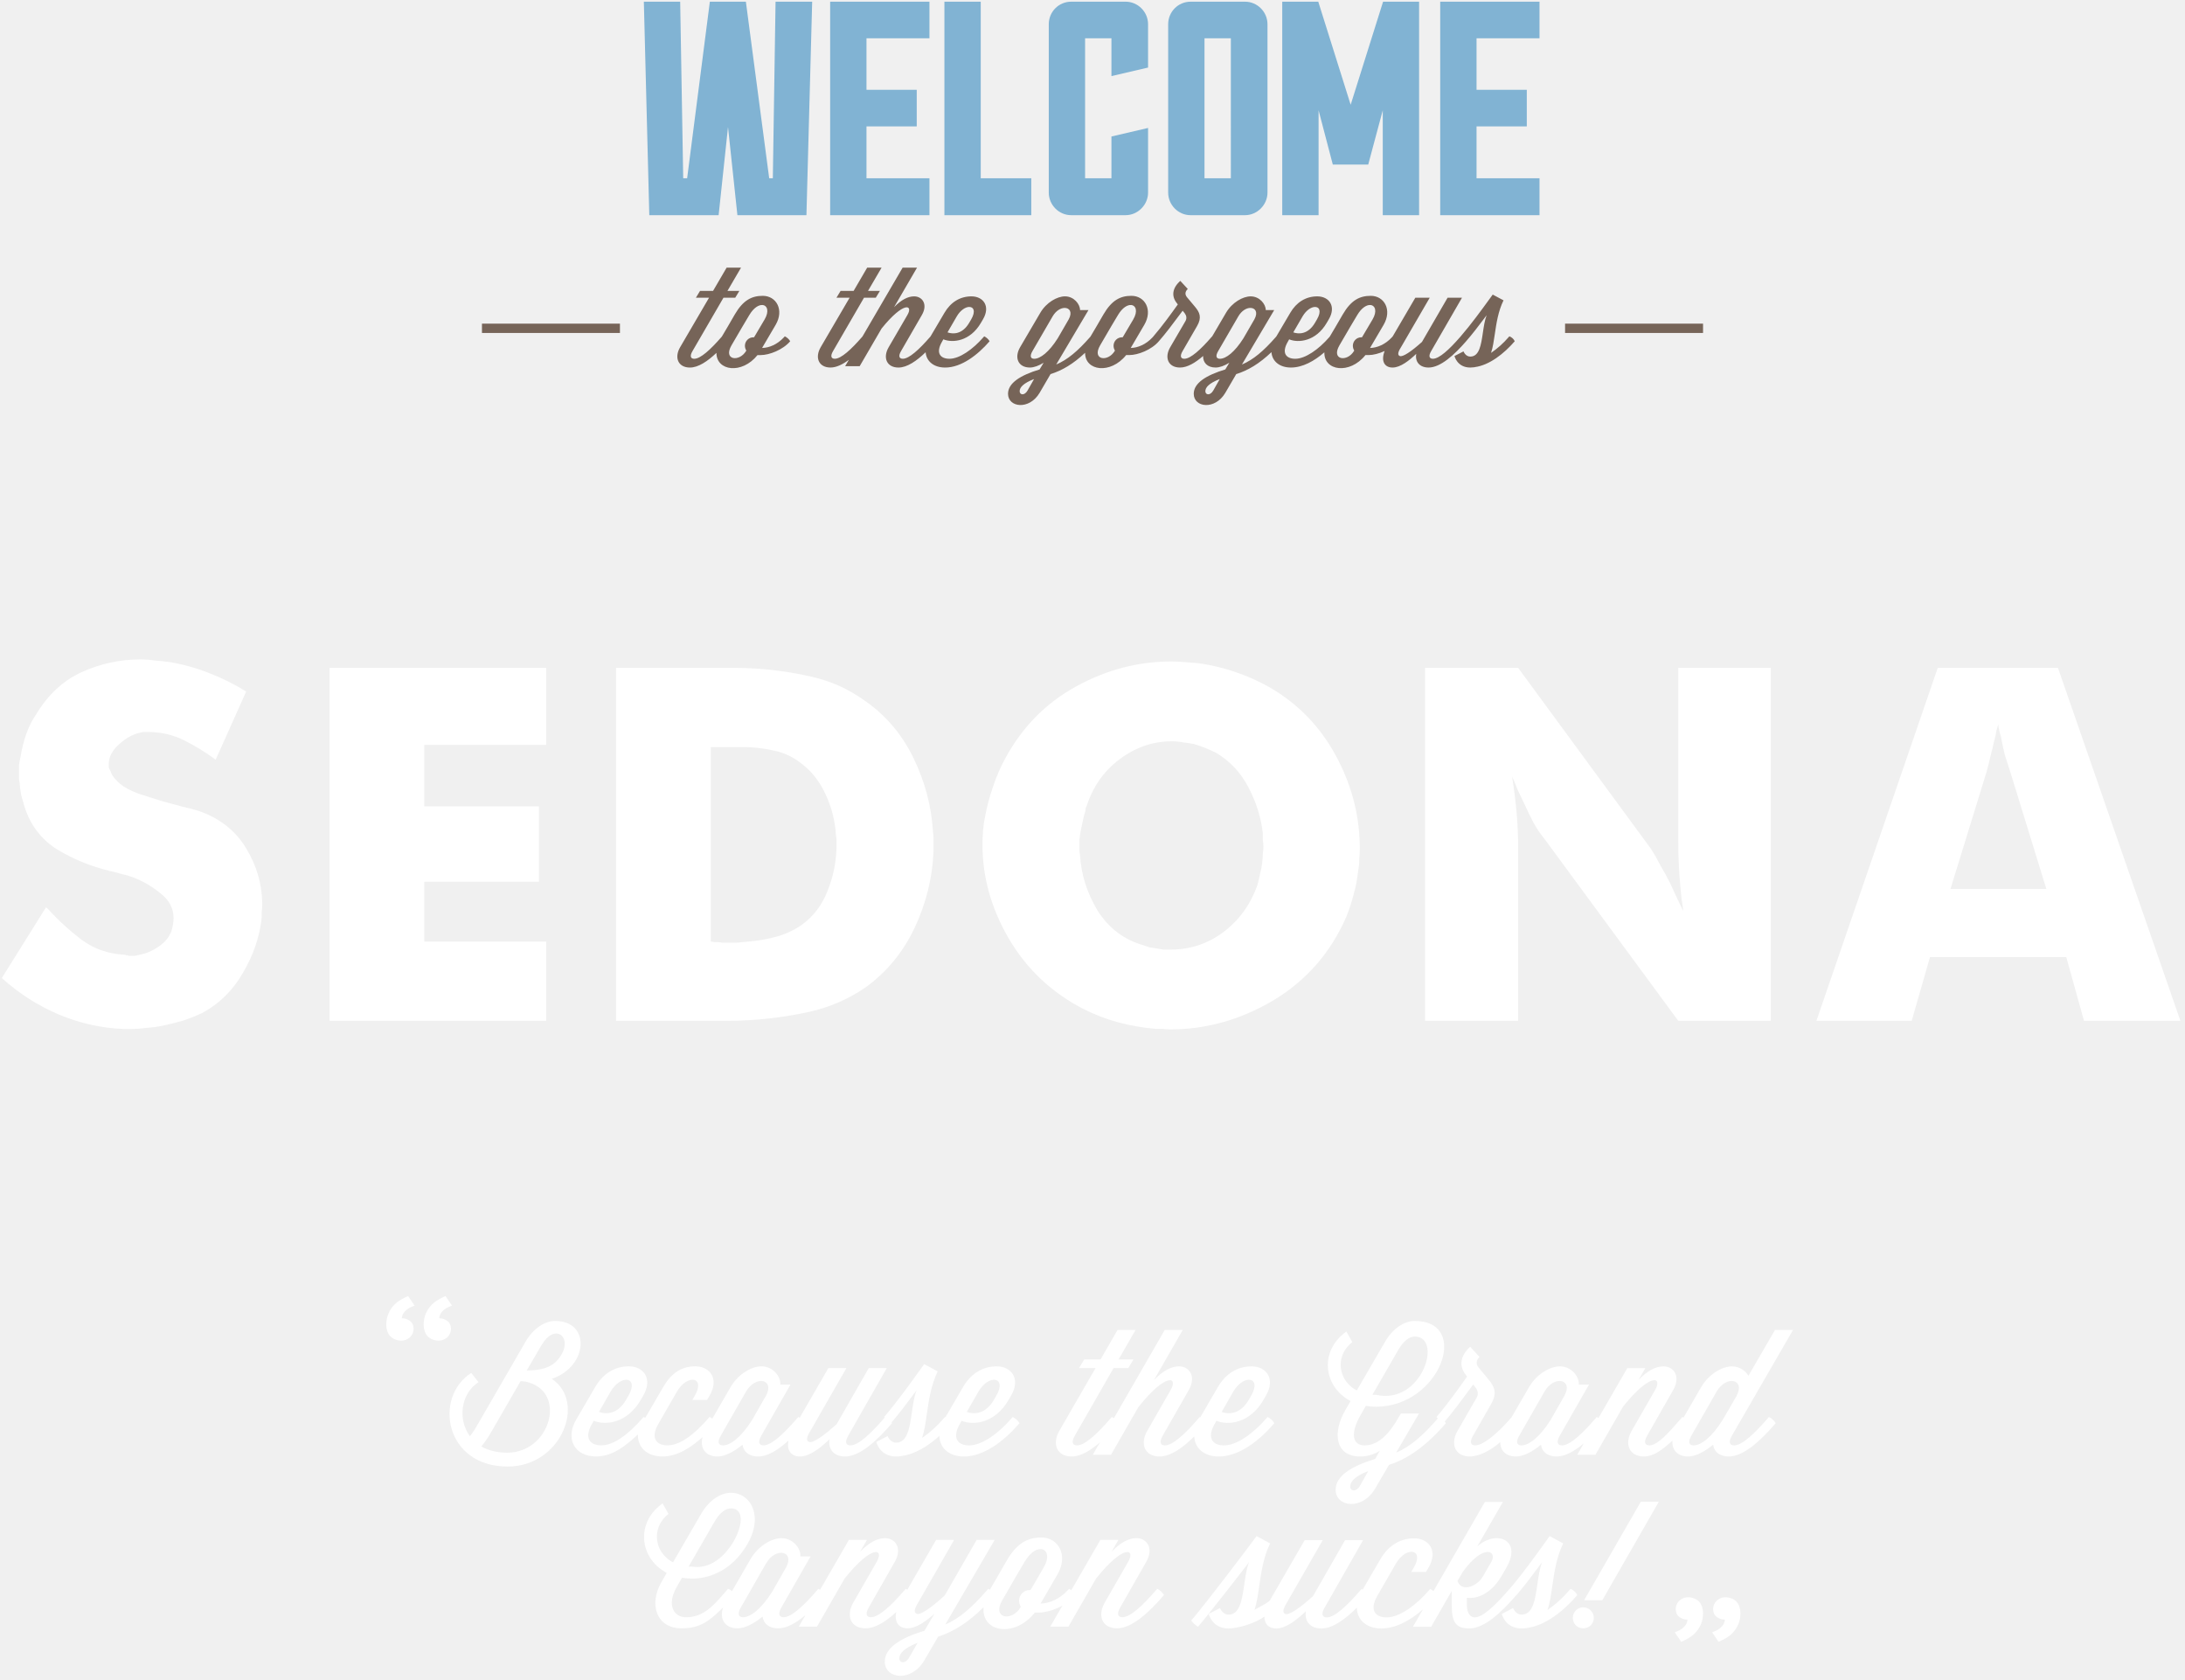
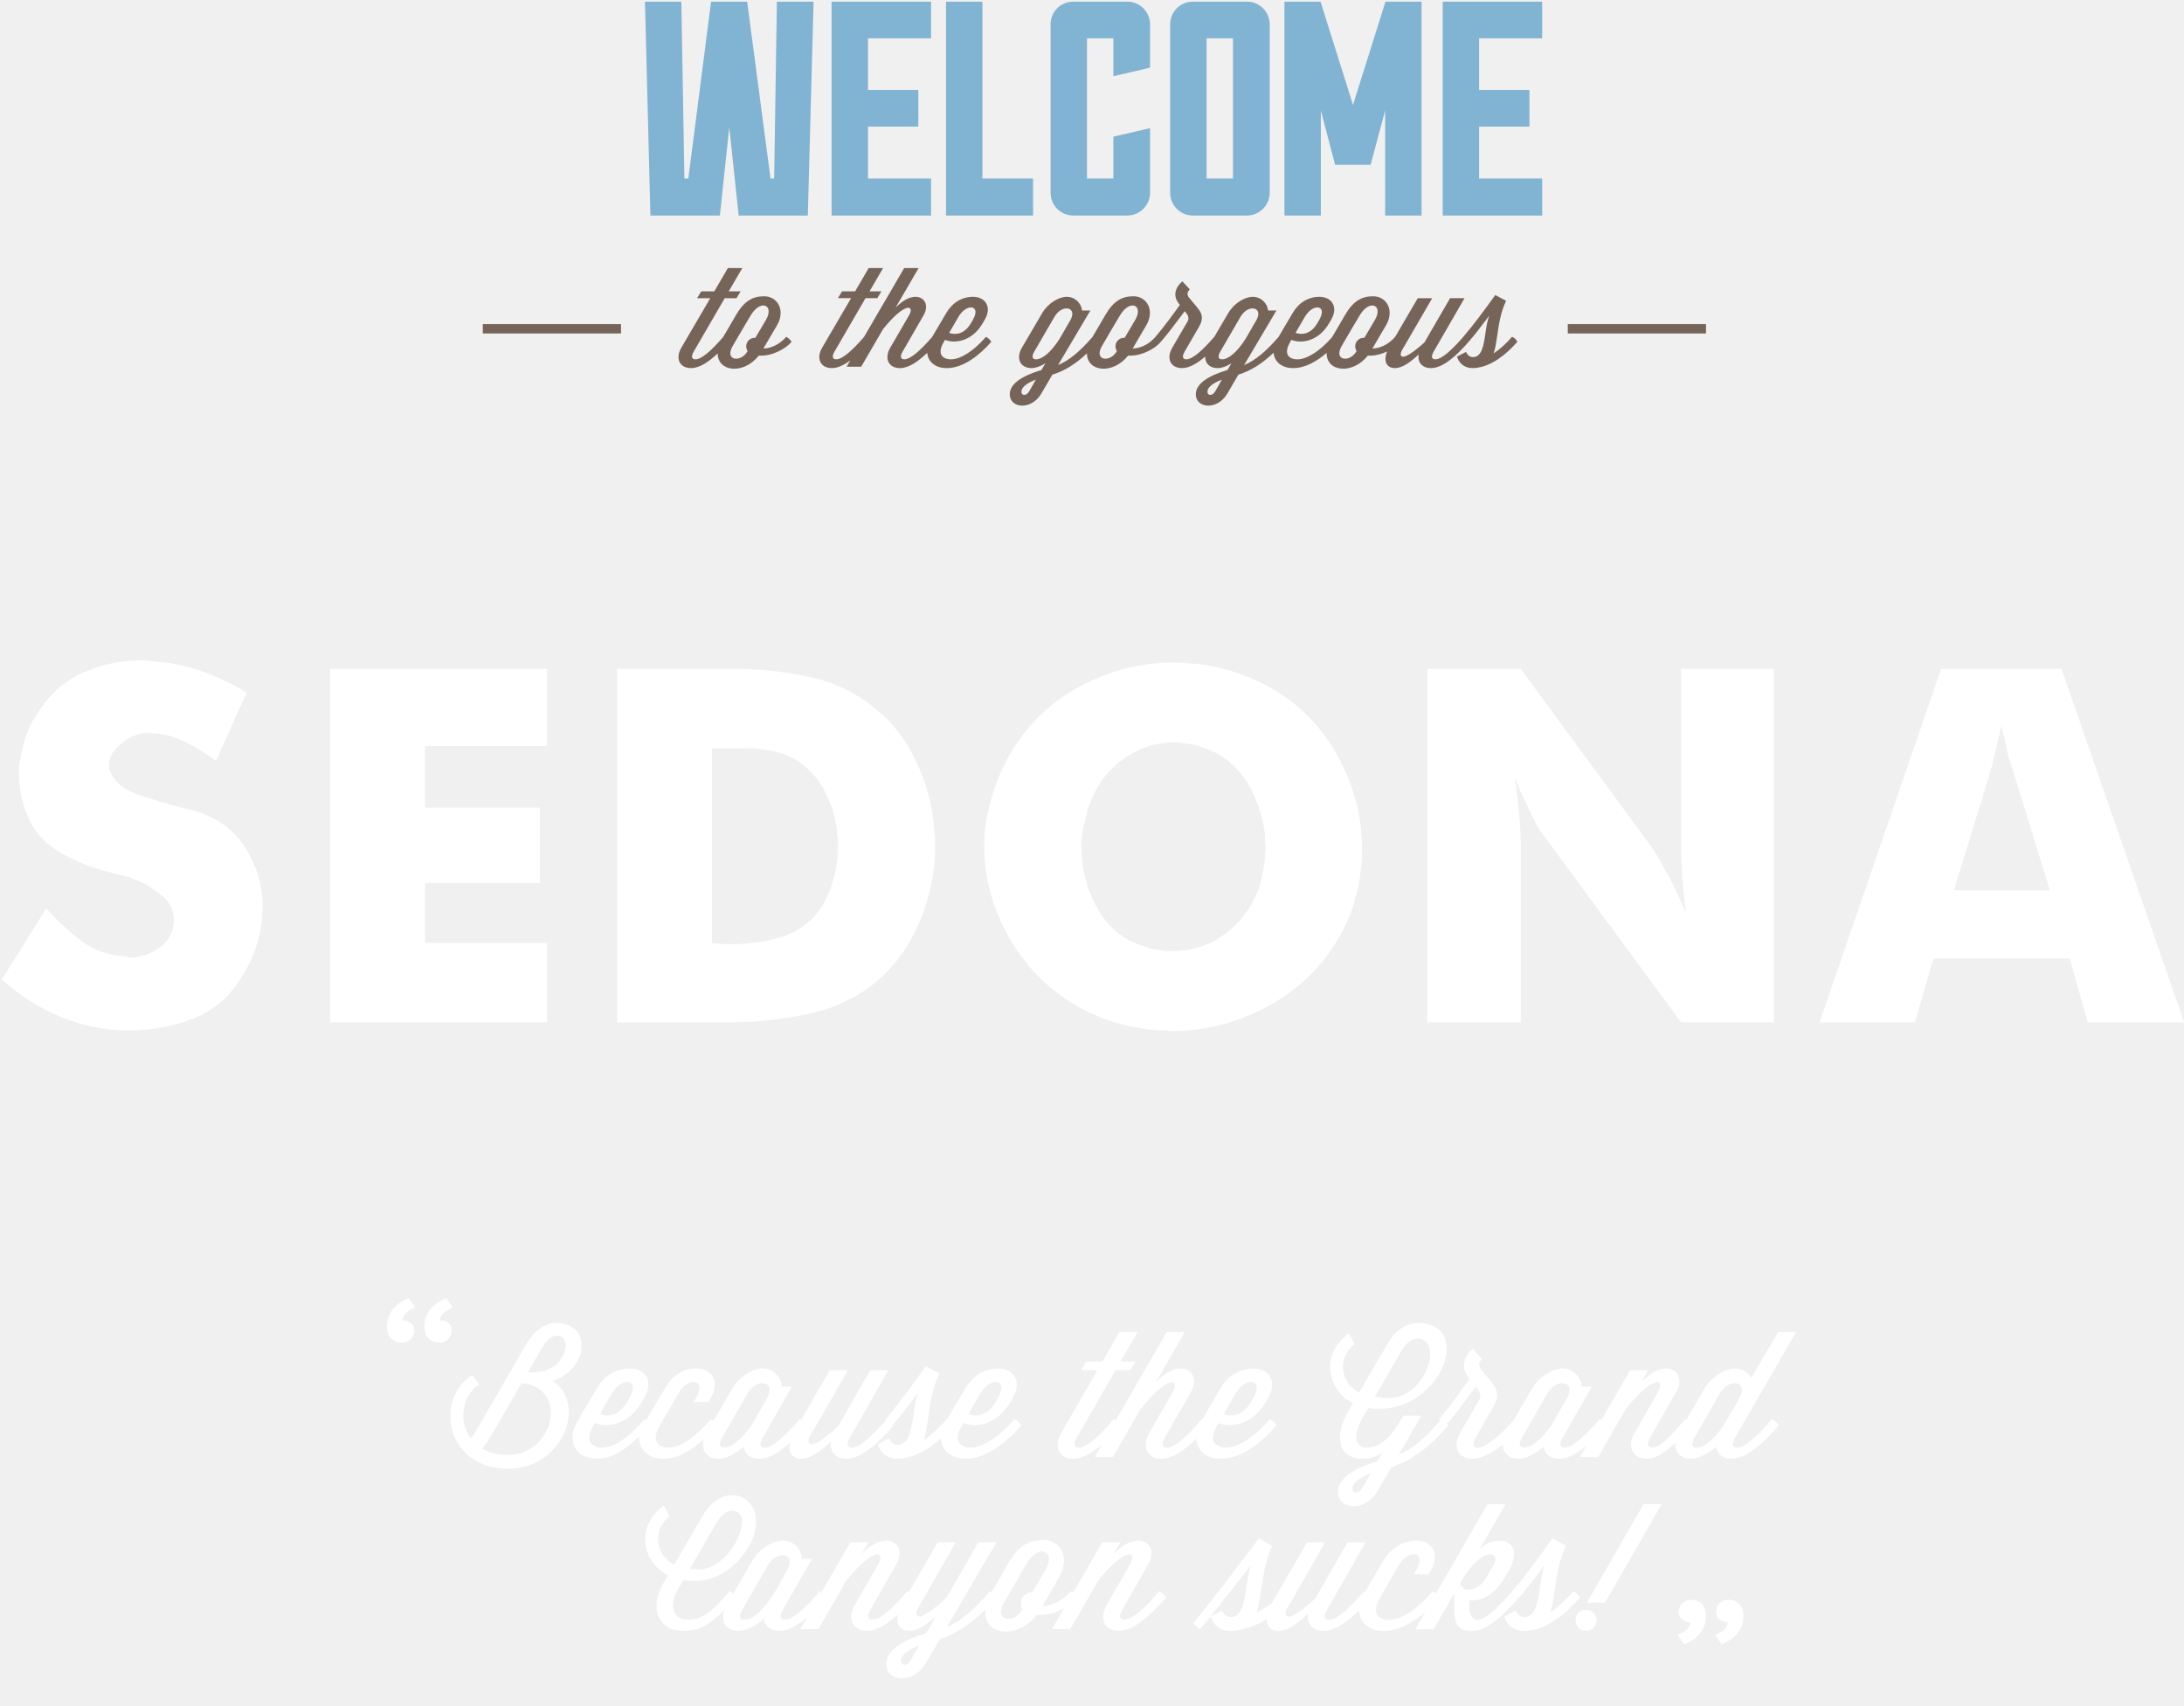
- <svg xmlns="http://www.w3.org/2000/svg" width="458" height="352" viewBox="0 0 458 352" fill="none">
+ <svg xmlns="http://www.w3.org/2000/svg" width="457" height="357" viewBox="0 0 457 357" fill="none">
  <path fill-rule="evenodd" clip-rule="evenodd" d="M181.774 56.09L178.929 60.967H176.2L175.33 62.401H178.087L172.018 72.784C170.741 74.992 171.642 77.03 174.08 77.03C175.303 77.03 176.618 76.393 177.933 75.409L177.155 76.743H180.201L184.789 68.856C189.433 63.089 191.495 63.836 190.188 66.046L186.268 72.786C184.99 74.996 185.891 77.034 188.329 77.034C190.125 77.034 192.117 75.664 194.022 73.829C194.168 75.686 195.689 77.034 198.112 77.034C201.535 77.034 204.932 74.394 207.428 71.526C207.231 71.123 206.709 70.665 206.302 70.493L206.099 70.719C203.921 73.216 201.135 75.194 199.017 75.194C197.157 75.194 196.053 74.048 197.447 71.639L197.737 71.119C199.683 71.924 203.341 71.55 205.605 67.679L206.042 66.932C207.667 64.179 206.1 62.114 203.632 62.114C201.193 62.114 199.249 63.377 197.972 65.555L195.042 70.52L194.866 70.72C192.689 73.214 190.571 75.192 189.235 75.192C188.569 75.192 188.189 74.732 188.885 73.557L193.24 66.014C194.546 63.749 193.3 62.114 191.616 62.114C190.309 62.114 188.914 62.831 187.406 64.379L192.224 56.09H189.205L180.782 70.528L180.612 70.718C178.436 73.214 176.315 75.192 174.979 75.192C174.312 75.192 173.935 74.732 174.633 73.557L181.105 62.399H183.572L184.444 60.966H181.948L184.793 56.091L181.774 56.09ZM149.465 60.969L152.31 56.094H155.329L152.483 60.967H154.982L154.11 62.403H151.645L145.169 73.561C144.472 74.736 144.85 75.196 145.517 75.196C146.852 75.196 148.974 73.217 151.15 70.721L151.306 70.545L152.543 68.455L154.023 65.902C155.765 62.918 157.563 62.002 159.885 62.002C162.731 62.002 164.414 64.955 162.586 68.082L159.741 72.928C161.252 72.899 162.935 72.184 164.299 70.721L164.504 70.493C164.91 70.665 165.432 71.122 165.632 71.526C164.092 73.332 161.248 74.422 159.448 74.422H158.782C155.513 78.506 150.166 77.763 150.172 73.961C148.306 75.73 146.369 77.034 144.615 77.034C142.177 77.034 141.276 74.996 142.554 72.787L148.622 62.404H145.865L146.735 60.969H149.465ZM160.263 66.967C161.291 65.225 160.825 64.02 159.841 63.93C159.076 63.86 157.998 64.466 157.071 66.022L155.62 68.459L153.326 72.387C151.526 75.484 154.983 75.943 156.405 73.533L156.435 73.477C156.26 73.189 156.144 72.844 156.144 72.473C156.144 71.498 156.927 70.694 157.914 70.694H158.059L160.263 66.967ZM203.575 66.936C204.587 65.192 204.055 64.275 203.086 64.332V64.333C202.334 64.377 201.317 65.011 200.554 66.303L198.608 69.66C199.741 70.062 201.688 70.12 203.138 67.682L203.575 66.936ZM247.404 58.869C245.69 60.389 245.546 62.083 246.621 63.459L246.883 63.803L246.821 63.89C245.492 65.746 243.718 68.225 241.773 70.487L241.775 70.49L241.572 70.719C240.207 72.18 238.526 72.899 237.014 72.928L239.857 68.08C241.687 64.954 240.004 62 237.157 62C234.837 62 233.037 62.918 231.297 65.9L229.813 68.453L228.575 70.545L228.421 70.721C225.924 73.561 223.778 75.392 221.396 76.397L228.159 64.983H226.389C226.389 63.749 225.113 62.113 223.225 62.113C221.601 62.113 219.335 63.378 218.057 65.557L213.819 72.784C212.541 74.992 213.441 77.03 215.879 77.03C216.722 77.03 217.739 76.656 218.756 76.026L217.913 77.43C213.849 78.663 211.293 80.298 211.293 82.536C211.293 85.405 215.735 86.007 217.913 82.336L220.205 78.406C222.621 77.663 224.988 76.259 227.445 73.942C227.424 77.759 232.782 78.509 236.055 74.418H236.723C238.523 74.418 241.368 73.329 242.907 71.522C244.356 69.858 245.487 68.367 247.897 65.127L248.302 65.616C248.679 66.103 248.827 66.706 248.477 67.307L245.284 72.786C244.004 74.996 244.905 77.032 247.345 77.032C248.875 77.032 250.549 76.037 252.187 74.61C252.137 75.996 253.074 77.032 254.806 77.032C255.646 77.032 256.663 76.659 257.68 76.028L256.838 77.43C252.773 78.663 250.222 80.298 250.222 82.536C250.222 85.405 254.662 86.006 256.838 82.336L259.13 78.406C261.59 77.648 264 76.2 266.507 73.807C266.643 75.675 268.165 77.032 270.597 77.032C273.055 77.032 275.496 75.669 277.601 73.842C277.484 77.747 282.911 78.545 286.213 74.42H286.881C287.826 74.42 289.056 74.112 290.238 73.567C289.425 75.64 290.172 77.032 291.899 77.032C293.555 77.032 295.412 75.54 296.863 74.164C296.573 75.769 297.53 77.032 299.447 77.032C301.943 77.032 304.817 74.395 307.315 71.526L307.313 71.524C308.668 69.98 309.896 68.348 310.883 67.038L310.883 67.038C311.143 66.692 311.387 66.369 311.611 66.076C311.211 67.116 311.017 68.435 310.827 69.728C310.452 72.283 310.091 74.736 308.185 74.736C307.169 74.736 306.765 73.646 306.765 73.646L304.875 74.621C304.875 74.621 305.426 77.033 308.185 77.033C308.453 77.033 308.697 77.007 308.959 76.98L309.025 76.973C309.04 76.973 309.055 76.966 309.071 76.96C309.086 76.953 309.101 76.946 309.116 76.946C312.192 76.546 315.24 74.136 317.504 71.526C317.331 71.067 316.808 70.608 316.374 70.492L316.171 70.721C315.106 71.953 313.886 73.042 312.541 73.961C312.916 72.847 313.113 71.5 313.326 70.043C313.657 67.785 314.025 65.265 315.155 62.947L312.891 61.742C312.66 62.055 312.379 62.443 312.056 62.888C310.633 64.851 308.41 67.918 306.185 70.49V70.492L305.982 70.721C303.806 73.217 301.687 75.193 300.351 75.193C299.684 75.193 299.306 74.734 300.004 73.559L306.448 62.401H303.428L298.058 71.666C295.765 73.73 293.996 74.878 293.414 74.619C292.714 74.328 293.313 73.343 293.705 72.699C293.736 72.649 293.765 72.6 293.792 72.555L299.685 62.403H296.665L291.931 70.495L291.732 70.721C290.368 72.184 288.685 72.901 287.174 72.931L290.019 68.082C291.847 64.955 290.169 62.002 287.32 62.002C284.997 62.002 283.197 62.92 281.456 65.905L279.974 68.455L278.737 70.545L278.582 70.723C276.406 73.219 273.618 75.196 271.499 75.196C269.641 75.196 268.539 74.05 269.932 71.641L270.222 71.123C272.166 71.927 275.826 71.553 278.089 67.68L278.527 66.934C280.15 64.18 278.585 62.115 276.117 62.115C273.677 62.115 271.73 63.38 270.454 65.559L267.528 70.524L267.353 70.721C264.854 73.561 262.708 75.394 260.325 76.399L267.089 64.983H265.317C265.317 63.749 264.04 62.115 262.153 62.115C260.528 62.115 258.264 63.378 256.986 65.557L254.09 70.494L254.082 70.49L253.879 70.72C251.703 73.215 249.581 75.194 248.245 75.194C247.578 75.194 247.203 74.734 247.899 73.559L250.917 68.339C251.962 66.532 251.468 65.469 250.48 64.293L248.797 62.283C248.362 61.738 248.362 61.137 248.972 60.563L247.404 58.869ZM237.534 66.967C238.561 65.225 238.094 64.019 237.11 63.929V63.93C236.346 63.86 235.27 64.466 234.342 66.022L232.889 68.459L230.597 72.387C228.797 75.484 232.253 75.943 233.675 73.533L233.703 73.477C233.529 73.189 233.413 72.844 233.413 72.473C233.413 71.498 234.197 70.694 235.183 70.694H235.33L237.534 66.967ZM287.268 63.929C288.252 64.019 288.721 65.225 287.694 66.967L285.488 70.694H285.341C284.355 70.694 283.573 71.498 283.573 72.473C283.573 72.844 283.689 73.189 283.862 73.477L283.832 73.533C282.411 75.943 278.957 75.484 280.757 72.387L283.049 68.459L284.5 66.022C285.427 64.466 286.503 63.86 287.268 63.93V63.929ZM276.053 66.936C277.065 65.193 276.536 64.277 275.568 64.334V64.335C274.816 64.379 273.798 65.013 273.036 66.305L271.088 69.66C272.221 70.062 274.167 70.12 275.618 67.682L276.053 66.936ZM223.165 64.535C224.188 64.529 224.843 65.419 224.01 66.935L221.718 70.895C219.888 73.792 218.058 75.195 216.78 75.195C216.113 75.195 215.735 74.736 216.431 73.561L220.643 66.305C221.353 65.088 222.37 64.54 223.165 64.535ZM262.933 66.935C263.766 65.419 263.111 64.529 262.088 64.535C261.293 64.54 260.276 65.088 259.566 66.305L255.356 73.561C254.662 74.736 255.038 75.195 255.705 75.195C256.981 75.195 258.813 73.792 260.641 70.895L262.933 66.935ZM216.75 79.443L216.749 79.444C214.459 80.332 213.732 81.22 213.732 81.994C213.732 82.797 214.748 82.968 215.386 81.85L216.749 79.444L216.75 79.444V79.443ZM255.674 79.444L255.675 79.443V79.444L255.674 79.444ZM255.674 79.444L254.313 81.85C253.673 82.968 252.657 82.797 252.657 81.994C252.657 81.22 253.383 80.332 255.674 79.444ZM101.025 67.831H129.947V69.781H101.025V67.831ZM356.977 67.831H328.055V69.781H356.977V67.831Z" fill="#766458" />
  <path fill-rule="evenodd" clip-rule="evenodd" d="M194.824 37.364V45.1H174.008V0.353H194.824V8.023H181.624V18.827H192.159V26.497H181.624V37.363L194.824 37.364ZM216.17 45.1V37.364L205.573 37.363V0.353H197.957V45.1H216.17ZM322.7 45.1V37.364H309.499V26.497H320.034V18.827H309.499V8.024H322.7V0.353H301.884V45.1H322.7ZM297.459 0.354H289.908L283.115 21.959L276.324 0.354H268.772V45.101H276.389V23.111L279.371 34.489H286.796L289.843 23.111V45.101H297.459V0.354ZM257.999 8.024H252.476V37.364H258L257.999 8.024ZM265.679 5.085C265.679 2.463 263.521 0.354 260.981 0.354L249.557 0.355C246.957 0.355 244.861 2.464 244.861 5.085V40.37C244.861 42.927 246.957 45.1 249.557 45.1H260.981C263.521 45.1 265.679 42.927 265.679 40.37V5.085ZM232.971 28.606L240.649 26.816V40.368C240.649 42.925 238.492 45.098 235.953 45.098H224.528C221.928 45.098 219.833 42.925 219.833 40.368V5.084C219.833 2.462 221.928 0.354 224.528 0.354H235.951C238.491 0.354 240.648 2.462 240.648 5.084V14.161L232.97 15.951V8.023H227.448V37.363H232.97L232.971 28.606ZM170.241 0.354H162.564L161.994 37.364H161.232L156.344 0.354H148.792L144.032 37.364H143.208L142.573 0.354H134.957L136.099 45.1H150.632L152.599 26.626L154.567 45.1H169.037L170.241 0.354Z" fill="#81B3D3" />
  <path fill-rule="evenodd" clip-rule="evenodd" d="M9.673 190.115C9.75 190.193 9.789 190.27 9.789 190.348C9.867 190.348 9.944 190.386 10.021 190.464C12.111 192.786 14.473 194.954 17.105 196.967C19.737 198.902 22.757 199.947 26.163 200.102C26.241 200.102 26.318 200.142 26.395 200.219H26.744C26.821 200.219 26.899 200.257 26.976 200.335H28.253C28.641 200.257 28.989 200.18 29.299 200.102C30.54 199.869 31.724 199.396 32.783 198.709C33.943 198.012 34.834 197.16 35.453 196.154L35.686 195.689L35.918 195.225C36.073 194.683 36.189 194.18 36.267 193.715C36.344 193.251 36.383 192.825 36.383 192.438C36.383 190.348 35.453 188.606 33.596 187.212C31.864 185.769 29.901 184.631 27.789 183.844C26.995 183.551 26.179 183.318 25.35 183.148C24.622 182.928 23.886 182.734 23.144 182.567H22.912C22.834 182.49 22.757 182.451 22.68 182.451C18.915 181.533 15.312 180.045 11.996 178.038C8.666 175.948 6.383 172.967 5.144 169.096C4.901 168.286 4.669 167.473 4.447 166.657C4.288 165.773 4.172 164.882 4.099 163.987C4.028 163.721 3.989 163.448 3.983 163.173V160.386C4.06 159.767 4.176 159.148 4.331 158.528C4.571 156.947 4.96 155.391 5.492 153.883C6.034 152.335 6.731 150.941 7.582 149.703C10.06 145.599 13.234 142.657 17.105 140.877C21.054 139.096 25.157 138.206 29.415 138.206C30.422 138.206 31.428 138.283 32.435 138.438C33.523 138.516 34.607 138.632 35.686 138.786C38.51 139.261 41.274 140.04 43.931 141.109C46.718 142.193 49.273 143.47 51.596 144.941L45.209 159.225C43.125 157.681 40.91 156.321 38.589 155.161C36.267 153.999 33.751 153.419 31.041 153.419H30.111C28.331 153.651 26.667 154.464 25.118 155.857C23.57 157.173 22.796 158.606 22.796 160.154V160.851C22.873 161.083 22.989 161.315 23.144 161.548C23.299 162.09 23.57 162.593 23.957 163.058C24.344 163.522 24.77 163.948 25.234 164.335C26.086 165.032 27.324 165.69 28.951 166.309C30.576 166.851 32.28 167.393 34.061 167.935C35.531 168.322 36.963 168.709 38.357 169.096C39.751 169.406 40.912 169.716 41.841 170.026C46.176 171.574 49.428 174.167 51.596 177.806C53.763 181.367 54.886 185.161 54.963 189.186V189.767C54.963 190.232 54.925 190.697 54.847 191.161V192.438C54.383 196.464 53.067 200.296 50.899 203.935C48.809 207.574 45.983 210.361 42.422 212.297C41.1 212.918 39.743 213.461 38.357 213.922C36.973 214.307 35.579 214.656 34.177 214.968C33.027 215.199 31.863 215.354 30.693 215.432C29.577 215.584 28.452 215.661 27.325 215.664H26.047C21.402 215.51 16.835 214.503 12.344 212.644C7.854 210.709 3.867 208.154 0.384 204.98L9.673 190.115ZM225.567 143.869C219.219 147.353 214.264 152.386 210.703 158.966L210.702 158.965C209.679 160.861 208.824 162.842 208.147 164.887C207.462 166.859 206.919 168.877 206.522 170.926C206.289 172.011 206.134 173.055 206.057 174.061C205.98 175.068 205.941 176.075 205.941 177.081C205.941 183.894 207.799 190.475 211.515 196.823C215.231 203.094 220.341 207.933 226.844 211.339C229.212 212.565 231.704 213.538 234.276 214.242C236.864 214.931 239.506 215.397 242.173 215.636H243.683C244.222 215.713 244.765 215.752 245.309 215.752C252.895 215.752 260.135 213.7 267.025 209.597C273.915 205.417 278.986 199.572 282.237 192.062C282.845 190.55 283.349 188.998 283.747 187.417C284.205 185.823 284.516 184.191 284.676 182.54C284.831 181.765 284.909 180.991 284.909 180.217C284.986 179.365 285.025 178.552 285.025 177.778C285.025 171.354 283.515 165.198 280.496 159.314C277.477 153.353 273.219 148.592 267.722 145.03C265.173 143.407 262.445 142.082 259.593 141.082C256.849 140.086 254.007 139.386 251.115 138.992C250.186 138.914 249.219 138.837 248.212 138.759C247.283 138.682 246.354 138.643 245.425 138.643C238.535 138.643 231.915 140.385 225.567 143.869ZM298.712 213.95V139.976H318.222L346.093 177.95C346.813 179.075 347.472 180.238 348.067 181.434C348.771 182.608 349.429 183.809 350.041 185.034L351.435 188.054C351.899 189.06 352.364 190.027 352.828 190.956C352.755 190.138 352.639 189.324 352.48 188.518C352.403 187.744 352.325 186.931 352.248 186.079C352.09 184.495 351.974 182.908 351.899 181.318C351.819 179.655 351.78 177.989 351.783 176.324V139.976H371.176V213.95H351.783L323.68 175.744C322.906 174.815 322.17 173.731 321.474 172.493C320.77 171.161 320.111 169.805 319.5 168.428C319.05 167.453 318.586 166.485 318.106 165.525C317.747 164.585 317.359 163.655 316.945 162.738C317.332 165.138 317.642 167.577 317.874 170.054C318.106 172.531 318.216 175.009 318.222 177.486V213.95H298.712ZM406.172 139.976L380.74 213.95H400.714L404.546 200.595H433.114L436.83 213.95H457.036L431.372 139.976H406.172ZM408.844 186.311L416.392 161.808C416.699 160.733 416.971 159.649 417.205 158.556C417.521 157.445 417.792 156.322 418.017 155.189C418.094 155.034 418.134 154.918 418.134 154.84C418.134 154.686 418.172 154.531 418.25 154.376C418.327 153.911 418.405 153.485 418.482 153.098C418.637 152.634 418.753 152.208 418.83 151.821C418.908 152.208 418.985 152.634 419.063 153.098C419.14 153.486 419.256 153.911 419.411 154.376C419.653 155.659 419.924 156.937 420.224 158.208C420.6 159.412 420.987 160.612 421.385 161.808L428.934 186.311H408.844ZM263.542 185.559C263.774 184.785 263.968 183.972 264.122 183.12C264.355 182.269 264.51 181.417 264.587 180.565C264.665 180.024 264.703 179.482 264.703 178.94C264.781 178.398 264.819 177.894 264.819 177.43C264.819 176.963 264.78 176.497 264.703 176.036V174.643C264.316 171.313 263.31 168.101 261.683 165.004C260.058 161.907 257.813 159.507 254.948 157.804C254.174 157.417 253.4 157.069 252.626 156.759C251.852 156.449 251.077 156.179 250.303 155.946C249.535 155.792 248.76 155.676 247.981 155.598C247.216 155.444 246.438 155.366 245.658 155.365C241.71 155.365 238.071 156.605 234.742 159.082C231.413 161.559 229.09 164.849 227.774 168.952L227.542 169.417V169.881C227.303 170.604 227.109 171.341 226.962 172.088C226.807 172.785 226.652 173.52 226.497 174.294L226.265 175.92V178.359C226.265 178.591 226.303 178.862 226.381 179.172C226.613 183.275 227.851 187.185 230.097 190.901C232.419 194.539 235.594 196.939 239.619 198.101L241.013 198.565C241.477 198.643 241.981 198.72 242.523 198.797L243.916 199.03H245.31C249.413 199.03 253.09 197.83 256.342 195.43C259.671 192.952 262.071 189.662 263.542 185.559ZM169.541 212.092C173.799 211.162 177.747 209.459 181.386 206.982H181.387C185.877 203.73 189.322 199.55 191.722 194.44C194.122 189.33 195.438 184.027 195.671 178.53V175.627C195.671 175.162 195.632 174.698 195.554 174.234C195.245 168.968 193.89 163.859 191.49 158.904C189.09 153.95 185.722 149.963 181.387 146.944C178.023 144.485 174.189 142.746 170.123 141.834C166.097 140.905 161.993 140.324 157.813 140.092C156.652 140.014 155.452 139.976 154.213 139.976H129.129V213.95H152.935C154.175 213.95 155.414 213.911 156.651 213.834C160.986 213.602 165.283 213.022 169.541 212.092ZM148.986 197.343C149.218 197.343 149.451 197.382 149.683 197.459H150.496C150.806 197.459 151.076 197.499 151.309 197.576H154.444C155.296 197.498 156.109 197.421 156.883 197.343C158.887 197.19 160.87 196.84 162.805 196.298C164.741 195.756 166.483 194.943 168.031 193.859C170.509 192.079 172.328 189.679 173.489 186.659C174.721 183.595 175.352 180.323 175.347 177.021V176.091C175.347 175.782 175.309 175.472 175.231 175.163C175.079 172.23 174.369 169.353 173.141 166.685C171.902 163.898 170.199 161.692 168.031 160.065C166.441 158.767 164.574 157.853 162.573 157.395C160.592 156.924 158.569 156.652 156.534 156.582H148.986V197.343ZM69.076 139.975V213.949H114.482V197.343H88.934V184.801H112.973V169.007H88.934V156.117H114.482V139.975H69.076ZM351.423 336.358C351.31 336.649 351.253 336.941 351.253 337.235C351.253 337.953 351.5 338.504 351.993 338.884C352.488 339.268 353.063 339.458 353.713 339.458C353.689 339.839 353.589 340.176 353.409 340.468C353.23 340.759 353.001 341.016 352.733 341.228C352.466 341.441 352.179 341.621 351.876 341.767C351.572 341.912 351.298 342.029 351.048 342.119L352.398 344.109C352.431 344.093 352.464 344.077 352.496 344.062L352.526 344.048L352.582 344.022C352.644 343.993 352.706 343.966 352.768 343.939C352.974 343.851 353.214 343.731 353.494 343.587C353.802 343.424 354.1 343.244 354.387 343.047C354.689 342.844 354.972 342.613 355.23 342.356C355.783 341.807 356.223 341.154 356.526 340.436C356.83 339.717 356.981 338.928 356.981 338.078C356.981 337.627 356.915 337.201 356.779 336.797C356.644 336.393 356.454 336.045 356.207 335.753C355.916 335.436 355.56 335.196 355.146 335.026C354.73 334.858 354.298 334.774 353.848 334.774C353.443 334.774 353.078 334.848 352.753 334.994C352.443 335.129 352.162 335.323 351.926 335.566C351.703 335.802 351.535 336.065 351.423 336.358ZM359.09 337.235C359.09 336.942 359.147 336.649 359.257 336.358C359.37 336.065 359.539 335.802 359.763 335.566C359.99 335.331 360.263 335.138 360.588 334.994C360.915 334.849 361.278 334.774 361.684 334.774C362.134 334.774 362.567 334.858 362.981 335.026C363.398 335.196 363.751 335.436 364.042 335.753C364.292 336.045 364.482 336.393 364.616 336.797C364.75 337.202 364.818 337.628 364.818 338.078C364.827 338.887 364.672 339.689 364.363 340.436C364.059 341.154 363.618 341.806 363.065 342.356C362.806 342.613 362.523 342.844 362.22 343.047C361.934 343.246 361.636 343.426 361.327 343.587C361.047 343.732 360.807 343.851 360.602 343.939C360.478 343.993 360.354 344.05 360.232 344.109L358.884 342.119C359.131 342.03 359.404 341.912 359.709 341.767C360.013 341.621 360.299 341.441 360.569 341.228C360.837 341.014 361.063 340.761 361.242 340.468C361.423 340.176 361.524 339.84 361.546 339.458C360.924 339.469 360.318 339.266 359.827 338.884C359.337 338.504 359.09 337.953 359.09 337.236V337.235ZM94.36 279.394C94.473 279.103 94.53 278.81 94.53 278.519H94.531C94.531 277.8 94.283 277.251 93.791 276.87C93.297 276.488 92.723 276.298 92.073 276.298C92.096 275.915 92.196 275.577 92.376 275.285C92.556 274.993 92.779 274.74 93.049 274.527C93.319 274.313 93.606 274.134 93.909 273.988C94.178 273.858 94.454 273.74 94.734 273.636L93.386 271.648C93.342 271.67 93.219 271.728 93.016 271.815C92.813 271.904 92.571 272.023 92.291 272.167C91.983 272.329 91.685 272.509 91.398 272.707C91.095 272.909 90.812 273.14 90.554 273.397C90.001 273.947 89.56 274.599 89.257 275.317C88.954 276.037 88.802 276.825 88.802 277.677C88.8 278.112 88.868 278.544 89.004 278.957C89.126 279.339 89.321 279.694 89.577 280.002C89.872 280.319 90.234 280.567 90.637 280.727C91.049 280.895 91.489 280.98 91.934 280.979C92.656 280.989 93.351 280.703 93.857 280.187C94.076 279.959 94.247 279.689 94.36 279.394ZM86.694 278.519C86.689 279.141 86.449 279.738 86.021 280.189C85.785 280.431 85.505 280.625 85.195 280.76C84.869 280.906 84.503 280.98 84.099 280.98C83.654 280.981 83.213 280.896 82.801 280.728C82.398 280.567 82.036 280.319 81.741 280.002C81.484 279.694 81.289 279.339 81.168 278.957C81.032 278.544 80.963 278.112 80.966 277.677C80.966 276.825 81.116 276.037 81.421 275.317C81.724 274.599 82.165 273.946 82.718 273.397C82.965 273.149 83.245 272.92 83.561 272.706C83.875 272.494 84.173 272.313 84.454 272.166C84.734 272.022 84.974 271.904 85.178 271.816L85.235 271.79C85.404 271.714 85.509 271.667 85.55 271.646L86.897 273.634C86.649 273.724 86.375 273.842 86.071 273.987C85.768 274.134 85.481 274.313 85.214 274.525C84.947 274.737 84.718 274.994 84.538 275.284C84.359 275.576 84.258 275.914 84.236 276.296C84.886 276.296 85.46 276.486 85.954 276.869C86.447 277.251 86.694 277.799 86.694 278.519ZM335.859 335.393H332.044L343.925 314.757H347.701L335.859 335.393ZM331.863 336.881C330.627 336.881 329.682 337.861 329.682 339.099C329.682 340.337 330.628 341.279 331.863 341.279C333.095 341.279 334.08 340.335 334.08 339.099C334.08 337.863 333.095 336.881 331.863 336.881ZM306.601 329.466L305.511 331.354C306.346 333.825 309.65 332.445 310.78 330.483L312.595 327.359C313.94 325.069 310.961 323.398 306.601 329.466ZM330.603 334.334C330.385 333.754 329.731 333.171 329.186 333.027L328.931 333.319C327.602 334.879 326.075 336.258 324.389 337.423C324.859 336.012 325.106 334.304 325.372 332.458C325.784 329.599 326.244 326.409 327.657 323.473L324.822 321.946C324.544 322.328 324.207 322.799 323.821 323.338L323.82 323.339L323.82 323.339C322.043 325.822 319.236 329.743 316.43 333.027C316.436 333.037 316.446 333.045 316.451 333.052C316.445 333.049 316.438 333.045 316.431 333.041C316.423 333.035 316.414 333.03 316.406 333.027L316.153 333.319C313.426 336.479 310.776 338.985 309.103 338.985C308.269 338.985 307.469 338.149 307.469 336.442V334.88C310.121 335.207 312.919 333.462 314.699 330.376L315.715 328.633C319.237 322.603 313.498 320.603 309.647 324.129L315.022 314.792H311.243L300.468 333.487C300.261 333.303 300.029 333.15 299.779 333.03L299.523 333.322C296.8 336.482 293.312 338.988 290.66 338.988C288.335 338.988 286.955 337.535 288.699 334.484L292.583 327.727C294.763 323.985 298.615 324.603 296.361 328.527L295.817 329.471H298.907L299.452 328.527C301.486 325.039 299.523 322.423 296.437 322.423C293.386 322.423 290.95 324.023 289.352 326.783L285.634 333.163C285.614 333.151 285.594 333.139 285.575 333.127C285.515 333.091 285.456 333.055 285.401 333.031L285.146 333.323C282.422 336.483 279.771 338.989 278.099 338.989C277.263 338.989 276.793 338.409 277.663 336.919L285.729 322.786H281.949L275.23 334.52C272.357 337.135 270.145 338.588 269.416 338.262C268.54 337.892 269.289 336.646 269.78 335.83C269.818 335.766 269.855 335.705 269.889 335.647L277.263 322.786H273.485L266.147 335.481C265.641 335.942 264.838 336.372 264.114 336.761C263.67 336.999 263.256 337.221 262.957 337.425C263.428 336.013 263.674 334.305 263.941 332.458V332.458L263.941 332.457C264.353 329.599 264.814 326.41 266.226 323.475L263.394 321.948C261.831 324.091 253.111 335.646 249.696 339.641C250.021 340.113 250.568 340.586 251.112 340.949C253.255 338.479 260.45 329.215 261.794 327.435C261.293 328.753 261.051 330.425 260.814 332.063C260.345 335.3 259.895 338.407 257.506 338.407C256.236 338.407 255.726 337.025 255.726 337.025L253.365 338.261C253.365 338.261 254.055 341.311 257.505 341.311C257.839 341.311 258.141 341.281 258.469 341.248L258.469 341.248L258.561 341.239C258.568 341.239 258.574 341.238 258.581 341.236C258.587 341.234 258.593 341.231 258.599 341.228C258.604 341.226 258.609 341.224 258.614 341.221L258.614 341.221C258.625 341.215 258.635 341.21 258.646 341.207L258.651 341.205L258.654 341.204C258.659 341.204 258.663 341.203 258.667 341.203C260.587 340.949 263.245 340.065 265.027 338.833C265.015 340.37 265.943 341.311 267.527 341.311C269.595 341.311 271.922 339.422 273.737 337.679C273.376 339.714 274.572 341.311 276.972 341.311C279.318 341.311 281.931 339.425 284.409 336.948C284.443 339.458 286.377 341.311 289.535 341.311C292.601 341.311 295.649 339.598 298.276 337.295L296.171 340.949H299.987L304.31 333.429V336.443C304.31 339.675 304.927 341.311 307.98 341.311C311.103 341.311 314.701 337.97 317.825 334.336C317.823 334.333 317.821 334.33 317.818 334.326C317.812 334.319 317.806 334.311 317.805 334.302C317.819 334.314 317.836 334.325 317.852 334.336C319.565 332.362 321.117 330.271 322.355 328.602C322.666 328.183 322.958 327.79 323.227 327.432C322.727 328.75 322.486 330.42 322.249 332.058C321.78 335.296 321.33 338.405 318.94 338.405C317.67 338.405 317.16 337.023 317.16 337.023L314.798 338.259C314.798 338.259 315.489 341.309 318.94 341.309C319.268 341.309 319.566 341.28 319.892 341.247L319.996 341.237C320.012 341.237 320.027 341.23 320.043 341.222C320.062 341.212 320.081 341.202 320.101 341.202C323.954 340.69 327.769 337.64 330.602 334.332L330.603 334.334ZM215.829 333.248H216.012L218.772 328.526C221.06 324.601 217.428 322.821 214.775 327.326L212.959 330.414L210.089 335.391C207.836 339.315 212.16 339.895 213.939 336.845L213.976 336.772C213.758 336.41 213.613 335.975 213.613 335.503C213.613 334.265 214.594 333.248 215.829 333.248ZM190.582 347.379C189.782 348.796 188.51 348.579 188.51 347.563C188.51 346.583 189.419 345.457 192.325 344.329L190.582 347.379ZM155.737 338.952C157.299 338.952 159.552 337.244 161.84 333.649L164.781 328.489C166.635 325.073 162.603 324.166 160.568 327.688L155.301 336.881C154.43 338.372 154.902 338.952 155.737 338.952ZM149.786 318.899C150.912 316.972 152.148 316.137 153.201 316.137C154.619 316.137 155.272 317.081 155.272 318.462C155.272 321.986 150.908 329.295 145.1 328.343H144.337L149.786 318.899ZM242.309 333.285L242.563 332.993L242.564 332.994C243.074 333.212 243.727 333.794 243.982 334.305C240.856 337.938 237.262 341.28 234.136 341.28C231.083 341.28 229.958 338.703 231.556 335.904L236.46 327.366C238.096 324.568 235.516 323.625 229.739 330.855L223.963 340.918H220.148L222.688 336.524C221.002 337.454 219.134 337.974 217.754 337.974H216.919C212.681 343.332 205.653 342.129 206.173 336.852C202.921 340.071 199.807 342.03 196.648 343.024L193.742 348.002C191.02 352.652 185.46 351.888 185.46 348.255C185.46 345.423 188.657 343.314 193.78 341.79L195.851 338.23C194.142 339.754 192.073 341.28 190.256 341.28C188.374 341.28 187.415 339.948 187.868 337.87C185.694 339.86 183.461 341.28 181.428 341.28C178.377 341.28 177.251 338.704 178.849 335.904L183.753 327.37C185.388 324.571 182.808 323.628 177.031 330.858L171.255 340.921H167.441L168.833 338.51C166.891 340.159 164.923 341.283 163.113 341.283C161.189 341.283 160.025 340.268 159.845 338.814C158.028 340.303 156.139 341.283 154.613 341.283C151.938 341.283 150.742 339.302 151.565 336.928L151.341 337.141L151.341 337.141C148.851 339.51 146.988 341.283 142.884 341.283C137.544 341.283 135.983 336.199 138.634 331.621L139.759 329.657C136.709 328.059 135.001 325.152 135.001 322.139C135.001 319.593 136.198 317.017 138.888 315.089L140.123 317.307C138.489 318.577 137.689 320.321 137.689 322.064C137.689 324.172 138.853 326.279 141.069 327.442L146.955 317.305C148.661 314.327 151.132 312.873 153.203 312.873C155.999 312.873 158.216 315.088 158.216 318.503C158.216 319.993 157.743 321.736 156.69 323.589C153.711 328.784 149.133 330.856 145.1 330.856C144.339 330.856 143.648 330.779 142.958 330.672L141.903 332.524C139.653 336.376 141.214 338.955 143.793 338.955C147.468 338.955 149.552 336.538 152.206 333.459L152.353 333.288L152.607 332.996C152.878 333.069 153.175 333.251 153.435 333.484L157.338 326.748C158.934 323.985 161.77 322.388 163.803 322.388C166.274 322.388 167.909 324.604 167.764 326.202H169.907L163.803 336.882C162.932 338.374 163.404 338.954 164.239 338.954C165.912 338.954 168.564 336.447 171.287 333.287L171.541 332.995C171.666 333.053 171.786 333.12 171.9 333.197L177.938 322.752H181.718L180.301 325.221C182.189 323.259 183.897 322.387 185.532 322.387C187.639 322.387 189.201 324.459 187.566 327.329L182.117 336.882C181.246 338.374 181.718 338.954 182.553 338.954C184.225 338.954 186.876 336.447 189.601 333.287L189.855 332.995C189.97 333.049 190.081 333.111 190.186 333.182L196.214 322.752H199.992L192.617 335.612L192.57 335.692L192.506 335.798C192.016 336.616 191.271 337.859 192.145 338.228C192.871 338.554 195.124 337.065 198.031 334.378L204.714 322.752H208.493L198.138 340.482C201.116 339.207 203.768 336.882 206.893 333.287L207.147 332.996C207.266 333.05 207.38 333.114 207.489 333.186L209.109 330.416L210.961 327.183C213.142 323.405 215.393 322.243 218.3 322.243C221.862 322.243 223.968 325.982 221.68 329.944L218.12 336.084C220.009 336.047 222.117 335.137 223.823 333.285L224.078 332.993C224.248 333.073 224.41 333.17 224.56 333.283L230.648 322.75H234.427L233.01 325.219C234.9 323.257 236.605 322.386 238.241 322.386C240.346 322.386 241.912 324.457 240.276 327.327L234.826 336.88C233.955 338.372 234.426 338.952 235.262 338.952C236.934 338.952 239.587 336.445 242.309 333.285ZM361.194 297.421C358.904 301.162 356.579 302.942 354.982 302.942C354.147 302.942 353.675 302.362 354.545 300.872L359.812 291.679C361.847 288.155 365.879 289.064 364.026 292.479H364.061L361.194 297.421ZM318.903 302.942C320.464 302.942 322.717 301.234 325.007 297.64L327.948 292.479C329.8 289.064 325.768 288.155 323.734 291.679L318.466 300.872C317.596 302.362 318.067 302.942 318.903 302.942ZM285.09 311.37C284.293 312.787 283.02 312.57 283.02 311.554C283.02 310.573 283.892 309.447 286.799 308.32L285.09 311.37ZM296.535 280.129C295.48 280.129 294.245 280.963 293.118 282.889L287.67 292.334H288.433C298.06 294.564 302.529 280.129 296.535 280.129ZM370.782 296.986L370.527 297.276C367.807 300.436 365.153 302.943 363.48 302.943C362.645 302.943 362.173 302.363 363.043 300.872L375.832 278.748H372.053L366.496 288.339C365.842 287.285 364.606 286.377 363.043 286.377C361.008 286.377 358.176 287.976 356.577 290.736L352.879 297.116C352.866 297.109 352.853 297.101 352.84 297.093L352.815 297.078C352.757 297.043 352.699 297.008 352.645 296.984L352.39 297.276C349.667 300.436 347.39 302.942 345.718 302.942C344.881 302.942 344.411 302.362 345.28 300.872L350.73 291.317C352.367 288.447 350.802 286.375 348.696 286.375C347.06 286.375 345.356 287.246 343.464 289.21L344.881 286.74H341.102L335.065 297.187C334.95 297.11 334.83 297.042 334.705 296.984L334.449 297.276C331.726 300.436 329.075 302.942 327.403 302.942C326.568 302.942 326.097 302.362 326.967 300.872L333.07 290.19H330.926C331.072 288.592 329.438 286.375 326.966 286.375C324.931 286.375 322.096 287.974 320.498 290.733L316.846 297.039L316.64 297.273C313.918 300.432 310.89 302.938 309.22 302.938C308.383 302.938 307.913 302.358 308.783 300.868L312.561 294.257C313.868 291.967 313.25 290.624 312.016 289.134L309.91 286.59C309.365 285.9 309.365 285.137 310.128 284.41L308.166 282.267C306.022 284.194 305.841 286.336 307.184 288.08L307.513 288.516L307.379 288.705L307.379 288.706C305.721 291.048 303.523 294.153 301.116 296.981C301.157 297.04 301.202 297.098 301.25 297.156C301.29 297.204 301.331 297.253 301.374 297.301C298.261 300.881 295.615 303.196 292.644 304.463L297.439 296.253H293.661L293.262 296.908C291.264 300.432 288.974 302.939 286.032 302.939C283.452 302.939 282.982 300.36 285.232 296.509L286.287 294.657C286.995 294.774 287.711 294.834 288.429 294.838C301.872 294.838 308.375 276.856 296.533 276.856C294.461 276.856 291.989 278.31 290.283 281.288L284.398 291.423C282.182 290.262 281.02 288.155 281.02 286.048C281.02 284.305 281.82 282.56 283.452 281.29L282.219 279.073C279.529 280.999 278.331 283.577 278.331 286.12C278.331 289.136 280.04 292.042 283.091 293.64L281.964 295.603C279.312 300.181 279.784 305.266 285.126 305.266C286.724 305.266 288.067 304.794 289.231 304.066L288.248 305.776C283.128 307.336 279.966 309.407 279.966 312.241C279.966 315.873 285.526 316.637 288.248 311.987L291.155 307.01C295.08 305.775 298.931 303.087 303.073 298.291C303.006 298.165 302.927 298.046 302.837 297.936C304.515 295.965 305.939 294.062 308.787 290.19L309.294 290.809C309.767 291.425 309.948 292.189 309.512 292.953L305.515 299.89C303.916 302.685 305.043 305.264 308.095 305.264C309.994 305.264 312.443 304.025 314.48 302.24C314.436 303.978 315.624 305.264 317.779 305.264C319.304 305.264 321.194 304.284 323.009 302.794C323.192 304.248 324.356 305.264 326.279 305.264C328.089 305.264 330.056 304.139 331.999 302.49L330.607 304.902H334.42L340.197 294.837C345.974 287.608 348.554 288.553 346.917 291.35L342.014 299.888C340.417 302.686 341.541 305.264 344.592 305.264C346.602 305.264 348.428 303.88 350.574 301.931C350.374 303.824 351.578 305.264 353.856 305.264C355.381 305.264 357.27 304.284 359.088 302.794C359.27 304.249 360.433 305.264 362.357 305.264C365.482 305.264 369.077 301.923 372.202 298.288C371.946 297.784 371.293 297.203 370.782 296.986ZM262.281 292.48C264.535 288.556 260.682 287.939 258.502 291.681L256.068 295.931C257.484 296.439 259.919 296.513 261.736 293.424L262.281 292.48ZM255.451 305.268C259.738 305.268 263.991 301.927 267.113 298.293C266.86 297.783 266.205 297.203 265.696 296.985L265.443 297.277C262.717 300.437 259.23 302.943 256.576 302.943C254.251 302.943 252.871 301.49 254.614 298.438L254.977 297.785C257.412 298.801 261.989 298.33 264.823 293.425L265.368 292.481C267.403 288.992 265.441 286.377 262.352 286.377C259.302 286.377 256.868 287.975 255.269 290.736L251.59 297.049C251.552 297.029 251.514 297.001 251.478 296.985L251.223 297.277C248.499 300.437 245.848 302.943 244.176 302.943C243.34 302.943 242.87 302.363 243.739 300.872L249.189 291.317C250.824 288.447 249.261 286.375 247.153 286.375C245.518 286.375 243.774 287.284 241.887 289.246L247.917 278.746H244.139L233.483 297.236C233.348 297.138 233.203 297.053 233.051 296.984L232.796 297.275C230.071 300.436 227.42 302.942 225.748 302.942C224.913 302.942 224.441 302.362 225.311 300.872L233.413 286.738H236.503L237.593 284.921H234.468L238.028 278.746H234.25L230.69 284.921H227.275L226.185 286.738H229.635L222.042 299.891C220.444 302.69 221.57 305.268 224.621 305.268C226.499 305.268 228.547 304.055 230.561 302.304L229.062 304.904H232.877L238.617 294.912C244.43 287.61 247.01 288.555 245.375 291.352L240.47 299.89C238.872 302.688 239.998 305.266 243.05 305.266C245.346 305.266 247.896 303.461 250.326 301.061C250.436 303.492 252.359 305.268 255.451 305.268ZM131.756 292.479C134.01 288.555 130.16 287.938 127.98 291.68L125.545 295.929C126.961 296.438 129.397 296.511 131.212 293.423L131.756 292.479ZM151.099 300.871L156.367 291.68C158.401 288.154 162.434 289.063 160.58 292.479L157.638 297.638C155.35 301.233 153.095 302.942 151.534 302.942C150.7 302.942 150.227 302.361 151.099 300.872V300.871ZM208.859 292.479C211.113 288.555 207.263 287.938 205.083 291.68L202.648 295.929C204.064 296.437 206.499 296.511 208.314 293.423L208.859 292.479ZM147.275 301.206C146.648 303.446 147.845 305.266 150.409 305.266C151.934 305.266 153.824 304.286 155.639 302.797C155.822 304.25 156.985 305.267 158.909 305.267C160.922 305.267 163.127 303.877 165.278 301.921C164.86 303.963 165.817 305.267 167.678 305.267C169.751 305.267 172.076 303.377 173.891 301.633C173.527 303.669 174.728 305.267 177.125 305.267C180.25 305.267 183.845 301.925 186.97 298.291C186.955 298.262 186.935 298.232 186.914 298.203C186.899 298.182 186.883 298.161 186.87 298.14C188.51 296.232 189.998 294.233 191.2 292.618L191.2 292.618L191.2 292.617L191.201 292.617L191.201 292.616C191.529 292.175 191.836 291.764 192.118 291.39C191.617 292.708 191.375 294.379 191.138 296.018V296.018C190.669 299.254 190.219 302.362 187.83 302.362C186.56 302.362 186.05 300.98 186.05 300.98L183.687 302.215C183.687 302.215 184.377 305.267 187.829 305.267C188.153 305.267 188.447 305.238 188.766 305.206L188.883 305.194C188.902 305.194 188.92 305.185 188.938 305.176C188.956 305.168 188.973 305.159 188.991 305.159C191.767 304.792 194.52 303.103 196.904 300.95C196.962 303.436 198.89 305.267 202.029 305.267C206.316 305.267 210.567 301.926 213.691 298.291C213.437 297.781 212.783 297.201 212.275 296.983L212.021 297.275C209.296 300.435 205.808 302.942 203.158 302.942C200.832 302.942 199.451 301.488 201.195 298.437L201.559 297.783C203.991 298.799 208.569 298.328 211.404 293.423L211.949 292.48C213.983 288.991 212.021 286.376 208.934 286.376C205.884 286.376 203.447 287.974 201.851 290.734L198.181 297.028C198.165 297.023 198.149 297.014 198.133 297.006C198.114 296.997 198.096 296.987 198.077 296.982L197.823 297.273C196.494 298.833 194.967 300.213 193.281 301.379C193.752 299.967 193.998 298.259 194.265 296.412V296.412L194.265 296.412C194.678 293.554 195.139 290.364 196.551 287.428L193.718 285.902C193.434 286.292 193.089 286.774 192.693 287.326L192.693 287.326C190.914 289.811 188.12 293.713 185.325 296.982C185.336 296.997 185.348 297.012 185.36 297.028C185.368 297.037 185.376 297.047 185.384 297.056L185.386 297.059L185.387 297.06C185.403 297.08 185.42 297.1 185.435 297.12L185.3 297.273C182.576 300.433 179.924 302.94 178.252 302.94C177.417 302.94 176.945 302.36 177.816 300.87L185.881 286.735H182.102L175.382 298.469C172.512 301.085 170.297 302.538 169.568 302.211C168.692 301.841 169.443 300.593 169.934 299.776L169.935 299.774L169.944 299.759C169.965 299.726 169.984 299.693 170.003 299.661C170.016 299.639 170.029 299.617 170.042 299.596L177.415 286.736H173.637L167.624 297.141L167.59 297.12C167.504 297.067 167.418 297.014 167.337 296.98L167.083 297.27C164.358 300.43 161.707 302.937 160.035 302.937C159.2 302.937 158.728 302.357 159.599 300.867L165.702 290.185H163.558C163.704 288.587 162.07 286.369 159.598 286.369C157.564 286.369 154.73 287.969 153.132 290.729L149.302 297.341C149.126 297.197 148.932 297.075 148.726 296.978L148.472 297.268C145.748 300.428 142.614 302.935 139.962 302.935C137.638 302.935 136.256 301.482 137.999 298.431L141.886 291.675C144.066 287.933 147.917 288.55 145.663 292.473L145.118 293.418H148.208L148.752 292.473C150.786 288.986 148.825 286.369 145.738 286.369C142.686 286.369 140.604 287.969 139.008 290.729L135.252 297.172C135.142 297.098 135.026 297.033 134.905 296.978L134.651 297.268C131.927 300.428 128.704 302.935 126.053 302.935C123.727 302.935 122.346 301.482 124.09 298.431L124.453 297.777C126.887 298.795 131.465 298.322 134.299 293.419L134.844 292.473C136.878 288.987 134.916 286.37 131.828 286.37C128.778 286.37 126.342 287.968 124.745 290.73L120.785 297.522C118.422 301.555 120.458 305.26 124.925 305.26C128.254 305.26 130.938 303.245 133.713 300.643C133.615 303.28 135.571 305.26 138.834 305.26C141.922 305.266 144.634 303.532 147.275 301.206ZM113.454 282.015L110.403 287.246V287.247C114.254 287.174 116.399 286.338 117.849 283.614C119.739 280.053 116.214 277.258 113.454 282.015ZM106.335 304.466C104.082 304.466 102.302 303.958 100.885 303.16C101.539 302.396 102.192 301.451 102.775 300.471L109.131 289.463L110.148 289.571C119.014 291.426 115.489 304.466 106.335 304.466ZM115.672 288.991C123.3 286.41 123.881 276.856 116.361 276.856C114.29 276.856 111.82 278.309 110.113 281.288L99.94 298.872C99.52 299.627 99.034 300.344 98.488 301.013C95.872 297.418 96.635 292.042 100.304 289.679L98.777 287.753C90.857 292.803 93.183 307.37 106.407 307.37C117.707 307.372 122.937 293.824 115.672 288.991Z" fill="white" />
</svg>
